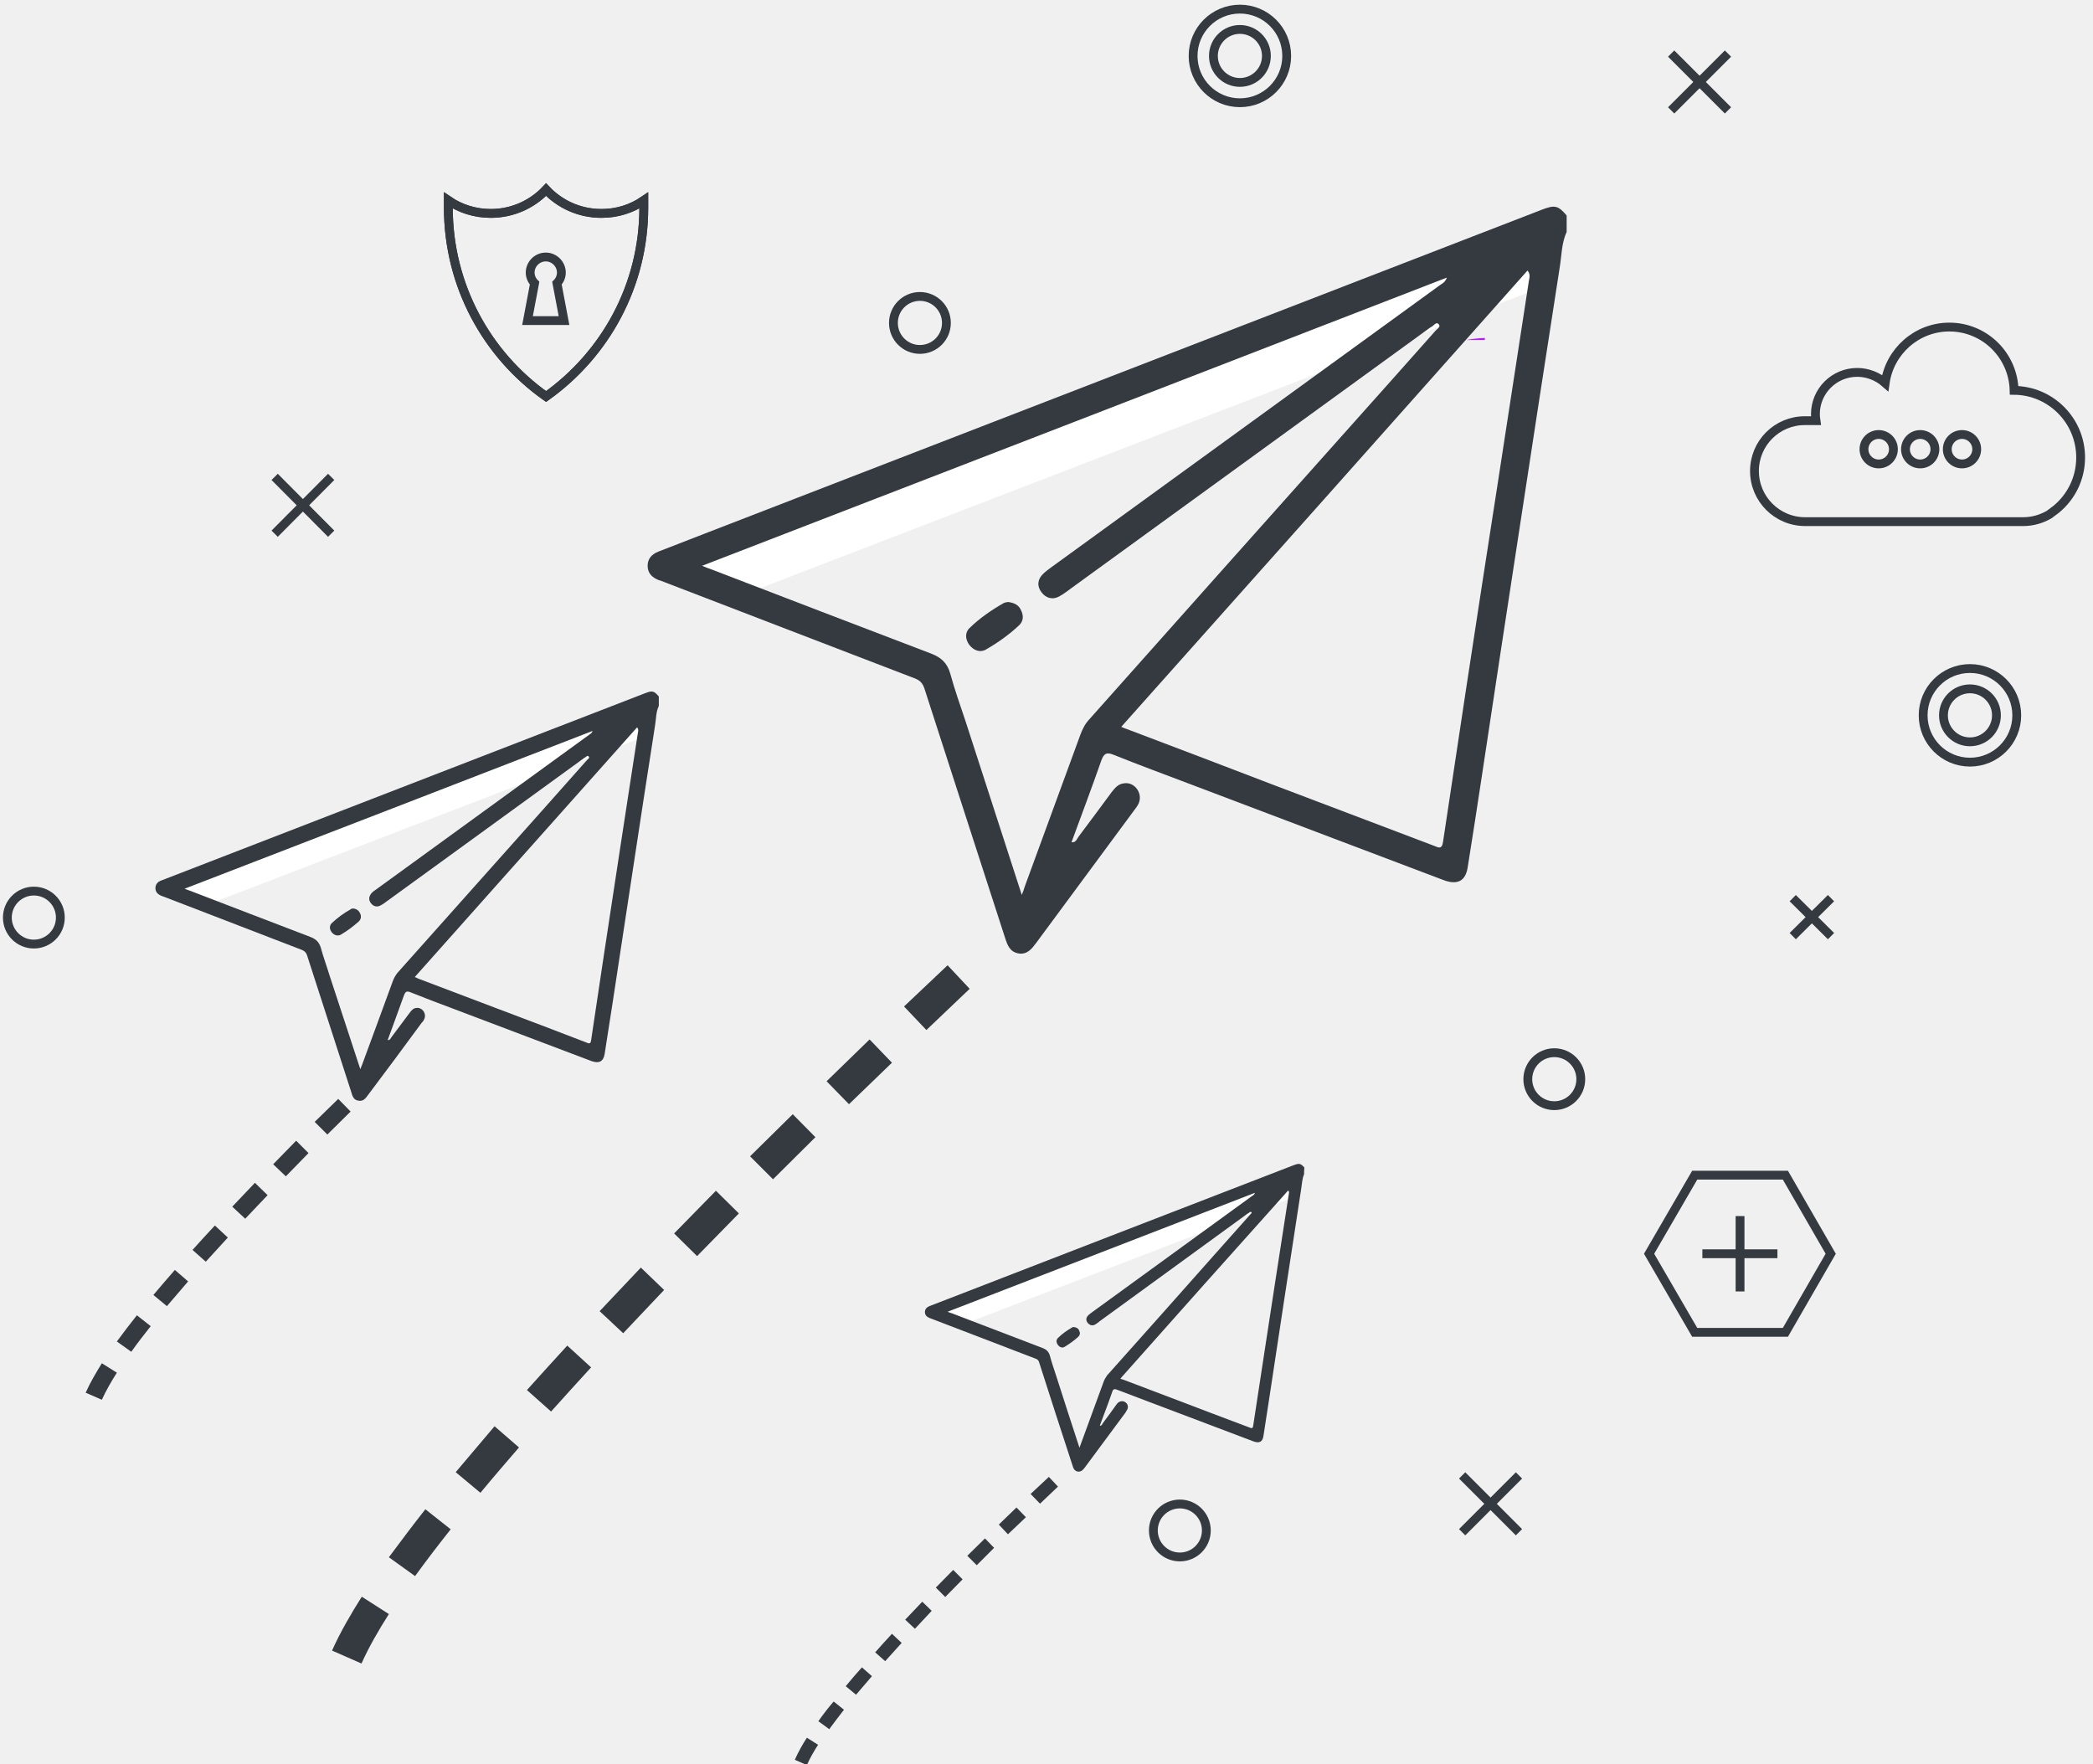
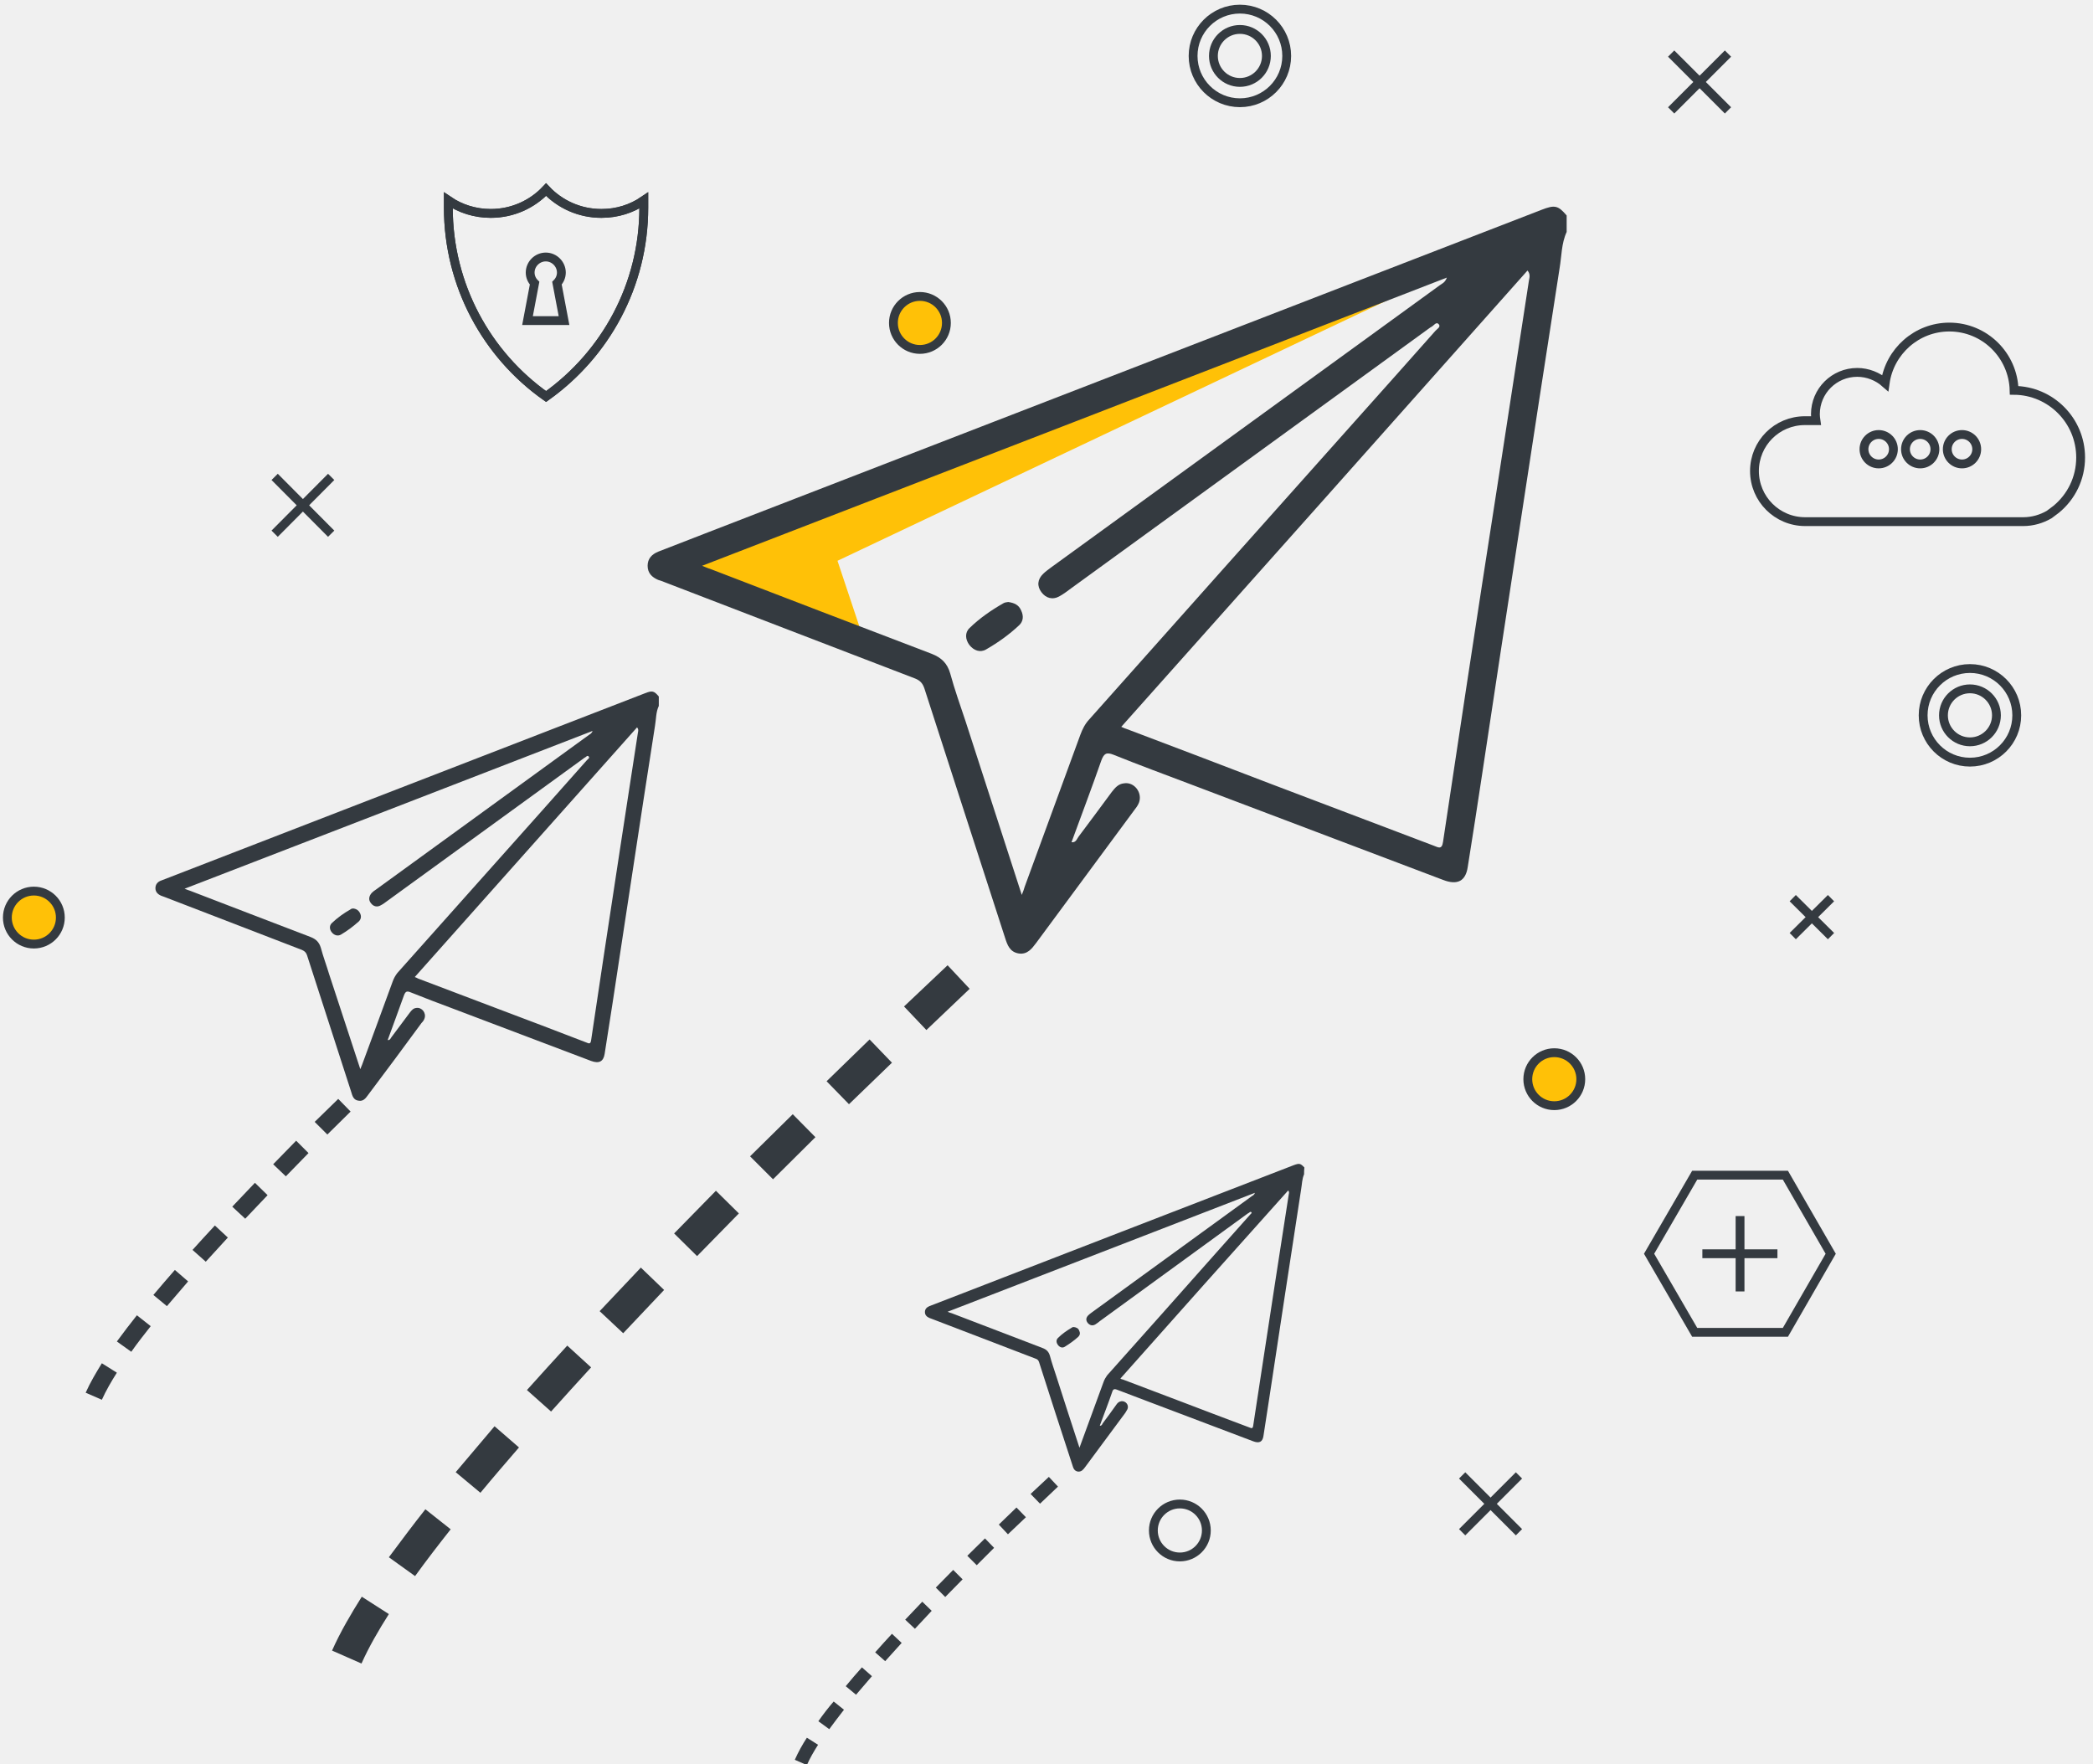
<svg xmlns="http://www.w3.org/2000/svg" version="1.1" id="Layer_1" x="0px" y="0px" viewBox="0 0 711 599" style="enable-background:new 0 0 711 599;" xml:space="preserve">
  <style type="text/css">
- 	.st0{fill:none;stroke:#343a40;stroke-width:3;stroke-miterlimit:10;}
+ 	.st0{fill:none;stroke:#343A40;stroke-width:3;stroke-miterlimit:10;}
	.st1{fill:#B21DF2;}
- 	.st2{fill:#FFFFFF;}
- 	.st3{fill:#343a40;}
+ 	.st2{fill:#FFC107;}
+ 	.st3{fill:#343A40;}
+ 	.st4{fill:#FFC107;stroke:#343A40;stroke-width:3;stroke-miterlimit:10;}
</style>
  <circle class="st0" cx="652.3" cy="152.6" r="5" />
  <circle class="st0" cx="638.2" cy="152.6" r="5" />
  <circle class="st0" cx="666.5" cy="152.6" r="5" />
  <path class="st1" d="M264.7,211.2h21.4c-3.8,1-7.8,1.5-11.9,1.5h-9.5V211.2z" />
-   <path class="st1" d="M504.4,114.8v0.7h-6.3C500.2,115.1,502.3,114.9,504.4,114.8z" />
-   <polygon class="st2" points="231.1,192.2 251.5,202.4 527.3,96.2 530.8,73.8 " />
+   <polygon class="st2" points="231.1,192.2 293,216 284.5,190.5 530.8,73.8 " />
  <g>
    <path class="st3" d="M532.2,78.8c-1.8,3.9-1.7,8.2-2.4,12.3c-4.7,30.1-9.3,60.2-13.9,90.3c-4.2,27.2-8.3,54.4-12.4,81.5   c-1.6,10.5-3.2,21.1-4.9,31.6c-0.7,4.8-3.5,6.3-8.4,4.4c-28.6-10.8-57.2-21.7-85.8-32.5c-8.7-3.3-17.4-6.5-26.1-10   c-2.5-1-3.3-0.4-4.2,2c-3.2,9.2-6.7,18.4-10.1,27.7c1.5,0.2,1.8-1.1,2.4-1.9c3.8-5,7.5-10.1,11.3-15.2c1.1-1.4,2.2-2.7,4.1-2.9   c3.5-0.6,6.4,3.2,5.1,6.6c-0.4,1-1.1,1.9-1.8,2.8c-11,14.9-22.1,29.9-33.1,44.8c-1.5,2-3,4-5.9,3.6c-3.1-0.5-3.9-2.9-4.7-5.4   c-9.1-28.2-18.3-56.4-27.4-84.7c-0.6-1.7-1.4-2.6-3.1-3.3c-28.5-10.9-56.9-21.9-85.3-32.8c-0.7-0.3-1.3-0.5-2-0.7   c-2.1-0.9-3.6-2.3-3.6-4.8c0-2.4,1.4-3.9,3.6-4.8c5.7-2.2,11.3-4.4,17-6.6c94.3-36.5,188.7-73,283-109.5c4.6-1.8,5.7-1.5,8.6,1.9   C532.2,75.2,532.2,77,532.2,78.8z M347.1,304c0.5-1.3,0.8-2,1-2.8c6.3-17.2,12.6-34.4,18.9-51.6c0.7-1.9,1.6-3.7,3-5.2   c30-33.7,60-67.4,90-101c9.2-10.3,18.4-20.6,27.6-31c0.5-0.6,1.9-1.3,1.2-2.2c-0.9-1.1-1.7,0.4-2.5,0.8c-0.2,0.1-0.3,0.2-0.5,0.3   c-40.7,29.5-81.3,59.1-122,88.6c-1.2,0.9-2.4,1.8-3.8,2.6c-2.4,1.4-4.7,0.7-6.2-1.3c-1.6-2.1-1.4-4.4,0.6-6.3   c0.8-0.8,1.7-1.4,2.6-2.1c44-32,88.1-63.9,132.1-95.9c0.8-0.6,1.8-0.9,2.4-2.6c-84.4,32.7-168.3,65.2-253,97.9   c1.7,0.7,2.5,1,3.4,1.3c24.9,9.6,49.7,19.1,74.6,28.6c3.3,1.3,5.3,3.2,6.3,6.7c1.5,5.5,3.4,10.8,5.2,16.2   C334.3,264.5,340.6,283.9,347.1,304z M380.9,246.9c0.8,0.4,1.4,0.6,2,0.8c16.4,6.2,32.7,12.4,49.1,18.7c18.4,7,36.7,13.9,55.1,20.9   c1.4,0.5,2.7,1.5,3.1-1.3c2.6-17.5,5.3-34.9,7.9-52.4c3.5-23.2,7.1-46.3,10.7-69.5c3.5-23,7.1-45.9,10.6-68.9   c0.2-1,0.5-2.1-0.5-3.3C472.9,143.7,427,195.2,380.9,246.9z" />
    <path class="st3" d="M342.5,204.5c2.1,0.3,3.6,1,4.4,2.9c0.9,1.9,0.7,3.7-0.7,5c-3.4,3.2-7.2,5.9-11.2,8.2c-2,1.2-4.2,0.4-5.7-1.5   c-1.4-1.9-1.6-4.2,0.1-5.8c3.4-3.3,7.3-6,11.5-8.4C341.4,204.6,342,204.6,342.5,204.5z" />
  </g>
  <g>
    <path class="st3" d="M154.8,500.1l8.4,7c4.3-5.2,8.7-10.3,13.1-15.4l-8.3-7.2C163.6,489.7,159.2,494.9,154.8,500.1z" />
    <path class="st3" d="M132.1,529l8.9,6.4c3.9-5.4,8-10.7,12.1-15.9l-8.6-6.8C140.3,518,136.2,523.5,132.1,529z" />
    <path class="st3" d="M112.8,560.7l10,4.4c2.5-5.6,5.8-11.3,9.3-16.8l-9.2-5.9C119.2,548.3,115.7,554.2,112.8,560.7z" />
    <polygon class="st3" points="229,419 236.8,426.7 251,412.2 243.2,404.5  " />
    <polygon class="st3" points="203.7,445.4 211.7,452.9 225.6,438.2 217.7,430.6  " />
    <path class="st3" d="M179,472.2l8.2,7.3c4.5-5,9-10,13.6-15l-8.1-7.4C188.1,462.1,183.5,467.2,179,472.2z" />
    <polygon class="st3" points="307.1,341.9 314.7,349.9 329.4,335.9 321.9,327.9  " />
    <polygon class="st3" points="280.8,367.3 288.4,375.1 303,361 295.4,353.1  " />
    <polygon class="st3" points="254.8,392.8 262.6,400.6 277,386.3 269.3,378.5  " />
  </g>
-   <g>
- </g>
-   <circle class="st0" cx="312.5" cy="109.7" r="9" />
-   <g>
- </g>
-   <g>
- </g>
+   <circle class="st4" cx="312.5" cy="109.7" r="9" />
  <circle class="st0" cx="400.8" cy="519.9" r="9" />
  <circle class="st0" cx="669.2" cy="243" r="15.9" />
  <circle class="st0" cx="669.2" cy="243" r="9" />
-   <circle class="st0" cx="528" cy="366.6" r="9" />
-   <polygon class="st2" points="58.8,301.9 70,307.5 221.1,249.4 223,237.1 " />
+   <circle class="st4" cx="528" cy="366.6" r="9" />
  <g>
    <path class="st3" d="M223.8,239.8c-1,2.1-0.9,4.5-1.3,6.8c-2.6,16.5-5.1,33-7.6,49.4c-2.3,14.9-4.5,29.8-6.8,44.7   c-0.9,5.8-1.8,11.5-2.7,17.3c-0.4,2.6-1.9,3.4-4.6,2.4c-15.7-5.9-31.3-11.9-47-17.8c-4.8-1.8-9.6-3.6-14.3-5.5   c-1.4-0.6-1.8-0.2-2.3,1.1c-1.8,5.1-3.7,10.1-5.5,15.1c0.8,0.1,1-0.6,1.3-1c2.1-2.8,4.1-5.5,6.2-8.3c0.6-0.8,1.2-1.5,2.2-1.6   c1.9-0.3,3.5,1.7,2.8,3.6c-0.2,0.6-0.6,1.1-1,1.5c-6,8.2-12.1,16.4-18.2,24.5c-0.8,1.1-1.6,2.2-3.2,1.9c-1.7-0.2-2.1-1.6-2.5-3   c-5-15.5-10-30.9-15-46.4c-0.3-0.9-0.8-1.4-1.7-1.8c-15.6-6-31.2-12-46.7-18c-0.4-0.1-0.7-0.3-1.1-0.4c-1.2-0.5-2-1.3-2-2.6   c0-1.3,0.8-2.2,2-2.6c3.1-1.2,6.2-2.4,9.3-3.6c51.7-20,103.3-40,155-60c2.5-1,3.1-0.8,4.7,1.1C223.8,237.8,223.8,238.8,223.8,239.8   z M122.4,363.2c0.3-0.7,0.4-1.1,0.6-1.5c3.5-9.4,6.9-18.8,10.4-28.3c0.4-1.1,0.9-2,1.6-2.9c16.4-18.4,32.9-36.9,49.3-55.3   c5-5.7,10.1-11.3,15.1-17c0.3-0.3,1-0.7,0.6-1.2c-0.5-0.6-0.9,0.2-1.4,0.4c-0.1,0-0.2,0.1-0.3,0.2c-22.3,16.2-44.5,32.3-66.8,48.5   c-0.7,0.5-1.3,1-2.1,1.4c-1.3,0.8-2.6,0.4-3.4-0.7c-0.9-1.1-0.7-2.4,0.3-3.5c0.4-0.4,0.9-0.8,1.4-1.1c24.1-17.5,48.2-35,72.3-52.5   c0.4-0.3,1-0.5,1.3-1.4c-46.2,17.9-92.2,35.7-138.6,53.6c0.9,0.4,1.4,0.5,1.9,0.7c13.6,5.2,27.2,10.5,40.9,15.7   c1.8,0.7,2.9,1.7,3.5,3.7c0.8,3,1.9,5.9,2.8,8.9C115.3,341.5,118.8,352.2,122.4,363.2z M140.9,331.9c0.5,0.2,0.8,0.3,1.1,0.5   c9,3.4,17.9,6.8,26.9,10.2c10.1,3.8,20.1,7.6,30.2,11.5c0.8,0.3,1.5,0.8,1.7-0.7c1.4-9.6,2.9-19.1,4.3-28.7   c1.9-12.7,3.9-25.4,5.8-38.1c1.9-12.6,3.9-25.2,5.8-37.7c0.1-0.5,0.3-1.2-0.3-1.8C191.2,275.4,166.1,303.6,140.9,331.9z" />
    <path class="st3" d="M119.9,308.6c1.1,0.1,1.9,0.6,2.4,1.6s0.4,2-0.4,2.8c-1.9,1.7-3.9,3.2-6.1,4.5c-1.1,0.6-2.3,0.2-3.1-0.8   s-0.9-2.3,0.1-3.2c1.9-1.8,4-3.3,6.3-4.6C119.2,308.7,119.6,308.7,119.9,308.6z" />
  </g>
  <g>
    <path class="st3" d="M52.1,439.9l4.6,3.8c2.4-2.8,4.8-5.6,7.2-8.4l-4.5-3.9C57,434.2,54.5,437,52.1,439.9z" />
    <path class="st3" d="M39.7,455.7l4.9,3.5c2.1-3,4.4-5.9,6.6-8.7l-4.7-3.7C44.2,449.7,41.9,452.7,39.7,455.7z" />
    <path class="st3" d="M29.1,473.1l5.5,2.4c1.4-3.1,3.2-6.2,5.1-9.2l-5.1-3.2C32.7,466.2,30.7,469.5,29.1,473.1z" />
    <polygon class="st3" points="92.8,395.5 97.1,399.6 104.8,391.7 100.6,387.5  " />
    <polygon class="st3" points="78.9,409.9 83.3,414 90.9,406 86.6,401.8  " />
    <path class="st3" d="M65.4,424.6l4.5,4c2.5-2.7,5-5.5,7.5-8.2l-4.4-4.1C70.4,419.1,67.9,421.8,65.4,424.6z" />
    <polygon class="st3" points="106.9,381.1 111.2,385.4 119.1,377.6 114.9,373.3  " />
  </g>
-   <polygon class="st2" points="318.8,445.7 327.2,449.9 441,406.1 442.4,396.8 " />
  <g>
    <path class="st3" d="M443,398.9c-0.7,1.6-0.7,3.4-1,5.1c-1.9,12.4-3.8,24.8-5.7,37.2c-1.7,11.2-3.4,22.4-5.1,33.6   c-0.7,4.3-1.3,8.7-2,13c-0.3,2-1.4,2.6-3.5,1.8c-11.8-4.5-23.6-8.9-35.4-13.4c-3.6-1.4-7.2-2.7-10.8-4.1c-1-0.4-1.4-0.2-1.7,0.8   c-1.3,3.8-2.8,7.6-4.2,11.4c0.6,0.1,0.8-0.4,1-0.8c1.6-2.1,3.1-4.2,4.6-6.3c0.4-0.6,0.9-1.1,1.7-1.2c1.5-0.2,2.7,1.3,2.1,2.7   c-0.2,0.4-0.5,0.8-0.7,1.2c-4.6,6.2-9.1,12.3-13.7,18.5c-0.6,0.8-1.2,1.6-2.4,1.5c-1.3-0.2-1.6-1.2-1.9-2.2   c-3.8-11.6-7.6-23.3-11.3-34.9c-0.2-0.7-0.6-1.1-1.3-1.3c-11.7-4.5-23.5-9-35.2-13.5c-0.3-0.1-0.6-0.2-0.8-0.3   c-0.9-0.4-1.5-1-1.5-2s0.6-1.6,1.5-2c2.3-0.9,4.7-1.8,7-2.7c38.9-15.1,77.8-30.1,116.8-45.2c1.9-0.7,2.3-0.6,3.6,0.8   C443,397.4,443,398.2,443,398.9z M366.7,491.8c0.2-0.5,0.3-0.8,0.4-1.1c2.6-7.1,5.2-14.2,7.8-21.3c0.3-0.8,0.7-1.5,1.2-2.2   c12.4-13.9,24.8-27.8,37.1-41.7c3.8-4.3,7.6-8.5,11.4-12.8c0.2-0.3,0.8-0.6,0.5-0.9c-0.4-0.4-0.7,0.2-1,0.3c-0.1,0-0.1,0.1-0.2,0.1   c-16.8,12.2-33.5,24.4-50.3,36.6c-0.5,0.4-1,0.8-1.5,1.1c-1,0.6-1.9,0.3-2.6-0.5c-0.7-0.9-0.6-1.8,0.2-2.6c0.3-0.3,0.7-0.6,1.1-0.9   c18.2-13.2,36.3-26.4,54.5-39.6c0.3-0.2,0.8-0.4,1-1.1c-34.8,13.5-69.5,26.9-104.4,40.4c0.7,0.3,1,0.4,1.4,0.5   c10.3,3.9,20.5,7.9,30.8,11.8c1.4,0.5,2.2,1.3,2.6,2.8c0.6,2.3,1.4,4.5,2.1,6.7C361.4,475.5,364,483.6,366.7,491.8z M380.6,468.3   c0.3,0.2,0.6,0.3,0.8,0.3c6.8,2.6,13.5,5.1,20.3,7.7c7.6,2.9,15.2,5.8,22.7,8.6c0.6,0.2,1.1,0.6,1.3-0.5c1.1-7.2,2.2-14.4,3.3-21.6   c1.5-9.6,2.9-19.1,4.4-28.7c1.5-9.5,2.9-18.9,4.4-28.4c0.1-0.4,0.2-0.9-0.2-1.3C418.5,425.7,399.6,446.9,380.6,468.3z" />
    <path class="st3" d="M364.8,450.8c0.8,0.1,1.5,0.4,1.8,1.2c0.4,0.8,0.3,1.5-0.3,2.1c-1.4,1.3-3,2.4-4.6,3.4   c-0.8,0.5-1.7,0.2-2.3-0.6c-0.6-0.8-0.7-1.7,0-2.4c1.4-1.4,3-2.5,4.7-3.5C364.3,450.8,364.6,450.8,364.8,450.8z" />
  </g>
  <g>
    <path class="st3" d="M287.3,572.8l3.5,2.9c1.8-2.1,3.6-4.2,5.4-6.3l-3.4-3C290.9,568.5,289.1,570.6,287.3,572.8z" />
    <path class="st3" d="M278,584.7l3.7,2.7c1.6-2.2,3.3-4.4,5-6.6l-3.5-2.8C281.3,580.2,279.6,582.4,278,584.7z" />
    <path class="st3" d="M270,597.8l4.1,1.8c1-2.3,2.4-4.7,3.8-6.9l-3.8-2.4C272.6,592.6,271.2,595.1,270,597.8z" />
    <polygon class="st3" points="317.9,539.3 321.1,542.5 327,536.5 323.8,533.3  " />
    <polygon class="st3" points="307.5,550.2 310.8,553.3 316.5,547.2 313.3,544.1  " />
    <path class="st3" d="M297.3,561.3l3.4,3c1.9-2.1,3.7-4.1,5.6-6.2L303,555C301,557.1,299.2,559.2,297.3,561.3z" />
    <polygon class="st3" points="350.1,507.5 353.3,510.8 359.4,505 356.3,501.7  " />
    <polygon class="st3" points="339.3,517.9 342.4,521.2 348.5,515.4 345.3,512.1  " />
    <polygon class="st3" points="328.6,528.5 331.8,531.7 337.7,525.8 334.6,522.6  " />
  </g>
  <circle class="st0" cx="421.2" cy="19" r="15.9" />
  <circle class="st0" cx="421.2" cy="19" r="9" />
  <line class="st0" x1="93.3" y1="162" x2="112.5" y2="181.3" />
  <line class="st0" x1="112.5" y1="162" x2="93.3" y2="181.3" />
  <line class="st0" x1="567.7" y1="18.2" x2="587" y2="37.5" />
  <line class="st0" x1="587" y1="18.2" x2="567.7" y2="37.5" />
-   <g>
- </g>
-   <g>
- </g>
  <line class="st0" x1="609" y1="305.1" x2="622" y2="318" />
  <line class="st0" x1="622" y1="305.1" x2="609" y2="318" />
-   <g>
- </g>
-   <g>
- </g>
-   <g>
- </g>
-   <g>
- </g>
-   <circle class="st0" cx="11.5" cy="311.7" r="9" />
+   <circle class="st4" cx="11.5" cy="311.7" r="9" />
  <line class="st0" x1="496.7" y1="501.2" x2="516" y2="520.5" />
  <line class="st0" x1="516" y1="501.2" x2="496.7" y2="520.5" />
  <polygon class="st0" points="606.5,399.2 575.7,399.2 560.2,425.9 575.7,452.6 606.5,452.6 621.9,425.9 " />
  <line class="st0" x1="591.1" y1="413.1" x2="591.1" y2="438.7" />
  <line class="st0" x1="578.3" y1="425.9" x2="603.8" y2="425.9" />
  <g>
    <path class="st0" d="M179.2,108.9l2.4-12.7c-0.9-0.9-1.5-2.2-1.5-3.6c0-2.9,2.4-5.3,5.3-5.3c2.9,0,5.3,2.4,5.3,5.3   c0,1.4-0.6,2.7-1.5,3.6l2.4,12.7H179.2z" />
    <path class="st0" d="M218.7,70.5c0,26.5-13.1,49.9-33.2,64.2c-20.1-14.2-33.2-37.7-33.2-64.2c0-0.8,0-1.6,0-2.4   c4.1,2.8,9.1,4.4,14.4,4.4c7.4,0,14.1-3.1,18.8-8.1c4.7,5,11.4,8.1,18.8,8.1c5.4,0,10.3-1.6,14.4-4.4   C218.7,68.9,218.7,69.7,218.7,70.5z" />
    <path class="st0" d="M218.7,70.5c0,26.5-13.1,49.9-33.2,64.2c-20.1-14.2-33.2-37.7-33.2-64.2c0-0.8,0-1.6,0-2.4   c4.1,2.8,9.1,4.4,14.4,4.4c7.4,0,14.1-3.1,18.8-8.1c4.7,5,11.4,8.1,18.8,8.1c5.4,0,10.3-1.6,14.4-4.4   C218.7,68.9,218.7,69.7,218.7,70.5z" />
  </g>
  <path class="st0" d="M706.8,155.4c0,7.1-3.2,13.4-8.3,17.6c-0.8,0.6-1.6,1.2-2.4,1.8c-2.6,1.5-5.6,2.4-8.8,2.4h-74.1  c-9.5,0-17.2-7.7-17.2-17.2c0-4.7,1.9-9,5-12.1s7.4-5,12.1-5h3.8c-0.1-0.7-0.2-1.4-0.2-2.2c0-7.9,6.4-14.2,14.2-14.2  c3.6,0,7,1.4,9.5,3.6c1.5-10.7,10.7-19,21.8-19c12,0,21.7,9.6,22,21.5C696.7,132.7,706.8,142.9,706.8,155.4z" />
-   <g>
- </g>
-   <g>
- </g>
-   <g>
- </g>
-   <g>
- </g>
</svg>
